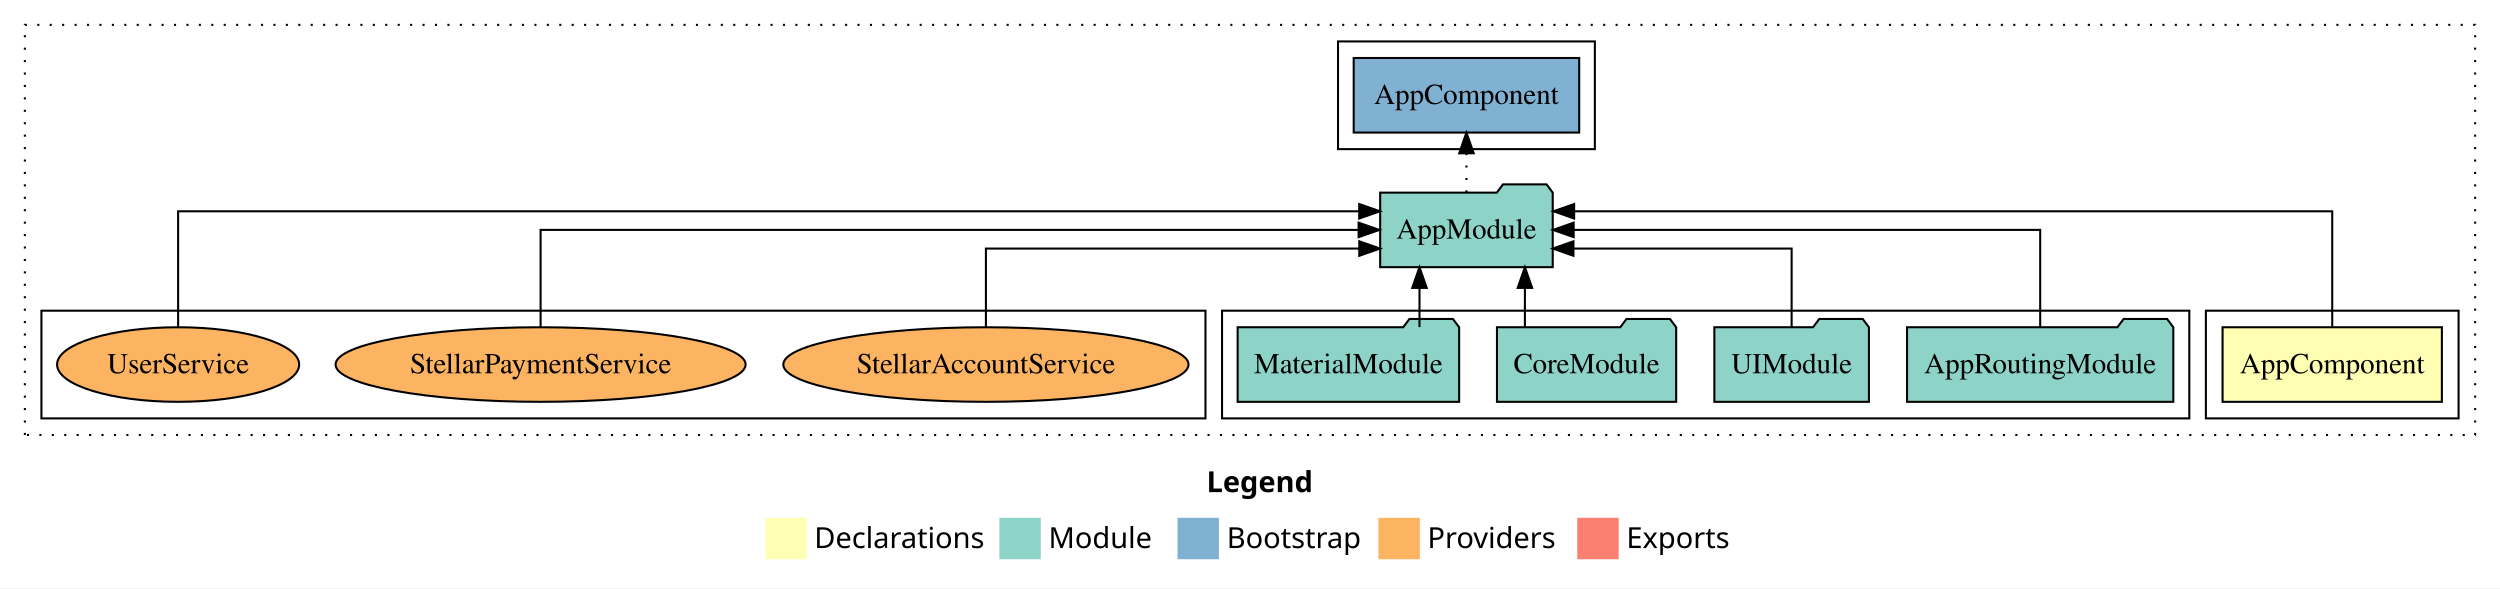
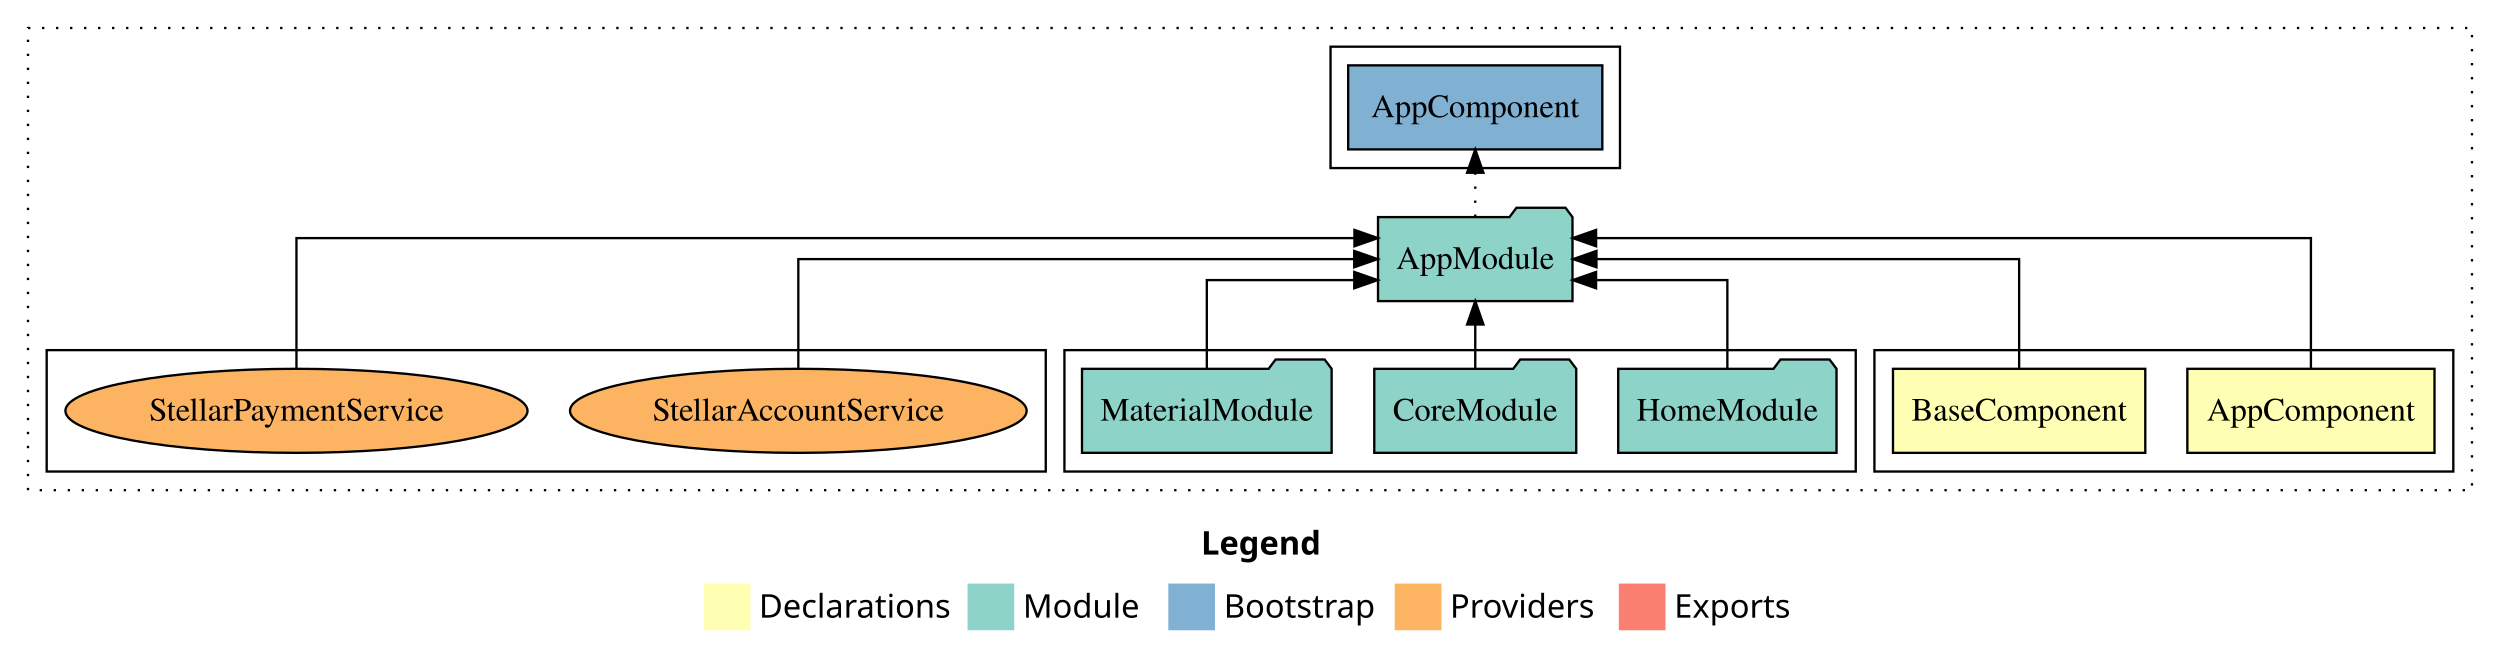
- <svg xmlns="http://www.w3.org/2000/svg" width="1207pt" height="284pt" viewBox="0.00 0.00 1207.00 284.00">
+ <svg xmlns="http://www.w3.org/2000/svg" width="1071pt" height="284pt" viewBox="0.00 0.00 1071.00 284.00">
  <g id="graph0" class="graph" transform="scale(1 1) rotate(0) translate(4 280)">
-     <polygon fill="#ffffff" stroke="transparent" points="-4,4 -4,-280 1203,-280 1203,4 -4,4" />
-     <text text-anchor="start" x="578.509" y="-42.4" font-family="sans-serif" font-weight="bold" font-size="14.00" fill="#000000">Legend</text>
-     <polygon fill="#ffffb3" stroke="transparent" points="365.5,-10 365.5,-30 385.5,-30 385.5,-10 365.5,-10" />
-     <text text-anchor="start" x="389.129" y="-15.4" font-family="sans-serif" font-size="14.00" fill="#000000">  Declarations</text>
-     <polygon fill="#8dd3c7" stroke="transparent" points="478.5,-10 478.5,-30 498.5,-30 498.5,-10 478.5,-10" />
-     <text text-anchor="start" x="502.225" y="-15.4" font-family="sans-serif" font-size="14.00" fill="#000000">  Module</text>
-     <polygon fill="#80b1d3" stroke="transparent" points="564.5,-10 564.5,-30 584.5,-30 584.5,-10 564.5,-10" />
-     <text text-anchor="start" x="588.281" y="-15.4" font-family="sans-serif" font-size="14.00" fill="#000000">  Bootstrap</text>
-     <polygon fill="#fdb462" stroke="transparent" points="661.5,-10 661.5,-30 681.5,-30 681.5,-10 661.5,-10" />
-     <text text-anchor="start" x="685.173" y="-15.4" font-family="sans-serif" font-size="14.00" fill="#000000">  Providers</text>
-     <polygon fill="#fb8072" stroke="transparent" points="757.5,-10 757.5,-30 777.5,-30 777.5,-10 757.5,-10" />
-     <text text-anchor="start" x="781.226" y="-15.4" font-family="sans-serif" font-size="14.00" fill="#000000">  Exports</text>
+     <polygon fill="#ffffff" stroke="transparent" points="-4,4 -4,-280 1067,-280 1067,4 -4,4" />
+     <text text-anchor="start" x="510.509" y="-42.4" font-family="sans-serif" font-weight="bold" font-size="14.00" fill="#000000">Legend</text>
+     <polygon fill="#ffffb3" stroke="transparent" points="297.5,-10 297.5,-30 317.5,-30 317.5,-10 297.5,-10" />
+     <text text-anchor="start" x="321.129" y="-15.4" font-family="sans-serif" font-size="14.00" fill="#000000">  Declarations</text>
+     <polygon fill="#8dd3c7" stroke="transparent" points="410.5,-10 410.5,-30 430.5,-30 430.5,-10 410.5,-10" />
+     <text text-anchor="start" x="434.225" y="-15.4" font-family="sans-serif" font-size="14.00" fill="#000000">  Module</text>
+     <polygon fill="#80b1d3" stroke="transparent" points="496.5,-10 496.5,-30 516.5,-30 516.5,-10 496.5,-10" />
+     <text text-anchor="start" x="520.281" y="-15.4" font-family="sans-serif" font-size="14.00" fill="#000000">  Bootstrap</text>
+     <polygon fill="#fdb462" stroke="transparent" points="593.5,-10 593.5,-30 613.5,-30 613.5,-10 593.5,-10" />
+     <text text-anchor="start" x="617.173" y="-15.4" font-family="sans-serif" font-size="14.00" fill="#000000">  Providers</text>
+     <polygon fill="#fb8072" stroke="transparent" points="689.5,-10 689.5,-30 709.5,-30 709.5,-10 689.5,-10" />
+     <text text-anchor="start" x="713.226" y="-15.4" font-family="sans-serif" font-size="14.00" fill="#000000">  Exports</text>
    <g id="clust1" class="cluster">
-       <polygon fill="none" stroke="#000000" stroke-dasharray="1,5" points="8,-70 8,-268 1191,-268 1191,-70 8,-70" />
+       <polygon fill="none" stroke="#000000" stroke-dasharray="1,5" points="8,-70 8,-268 1055,-268 1055,-70 8,-70" />
    </g>
    <g id="clust2" class="cluster">
-       <polygon fill="none" stroke="#000000" points="1061,-78 1061,-130 1183,-130 1183,-78 1061,-78" />
+       <polygon fill="none" stroke="#000000" points="799,-78 799,-130 1047,-130 1047,-78 799,-78" />
    </g>
-     <g id="clust4" class="cluster">
-       <polygon fill="none" stroke="#000000" points="586,-78 586,-130 1053,-130 1053,-78 586,-78" />
-     </g>
-     <g id="clust6" class="cluster">
-       <polygon fill="none" stroke="#000000" points="642,-208 642,-260 766,-260 766,-208 642,-208" />
+     <g id="clust5" class="cluster">
+       <polygon fill="none" stroke="#000000" points="452,-78 452,-130 791,-130 791,-78 452,-78" />
    </g>
    <g id="clust7" class="cluster">
-       <polygon fill="none" stroke="#000000" points="16,-78 16,-130 578,-130 578,-78 16,-78" />
+       <polygon fill="none" stroke="#000000" points="566,-208 566,-260 690,-260 690,-208 566,-208" />
+     </g>
+     <g id="clust8" class="cluster">
+       <polygon fill="none" stroke="#000000" points="16,-78 16,-130 444,-130 444,-78 16,-78" />
    </g>
    <g id="node1" class="node">
-       <polygon fill="#ffffb3" stroke="#000000" points="1174.94,-122 1069.06,-122 1069.06,-86 1174.94,-86 1174.94,-122" />
-       <text text-anchor="middle" x="1122" y="-99.8" font-family="Times,serif" font-size="14.00" fill="#000000">AppComponent</text>
+       <polygon fill="#ffffb3" stroke="#000000" points="1038.94,-122 933.06,-122 933.06,-86 1038.94,-86 1038.94,-122" />
+       <text text-anchor="middle" x="986" y="-99.8" font-family="Times,serif" font-size="14.00" fill="#000000">AppComponent</text>
+     </g>
+     <g id="node3" class="node">
+       <polygon fill="#8dd3c7" stroke="#000000" points="669.657,-187 666.657,-191 645.657,-191 642.657,-187 586.343,-187 586.343,-151 669.657,-151 669.657,-187" />
+       <text text-anchor="middle" x="628" y="-164.8" font-family="Times,serif" font-size="14.00" fill="#000000">AppModule</text>
+     </g>
+     <g id="edge1" class="edge">
+       <path fill="none" stroke="#000000" d="M986,-122.292C986,-144.206 986,-178 986,-178 986,-178 679.768,-178 679.768,-178" />
+       <polygon fill="#000000" stroke="#000000" points="679.768,-174.5 669.768,-178 679.768,-181.5 679.768,-174.5" />
    </g>
    <g id="node2" class="node">
-       <polygon fill="#8dd3c7" stroke="#000000" points="745.657,-187 742.657,-191 721.657,-191 718.657,-187 662.343,-187 662.343,-151 745.657,-151 745.657,-187" />
-       <text text-anchor="middle" x="704" y="-164.8" font-family="Times,serif" font-size="14.00" fill="#000000">AppModule</text>
+       <polygon fill="#ffffb3" stroke="#000000" points="915.044,-122 806.956,-122 806.956,-86 915.044,-86 915.044,-122" />
+       <text text-anchor="middle" x="861" y="-99.8" font-family="Times,serif" font-size="14.00" fill="#000000">BaseComponent</text>
    </g>
-     <g id="edge1" class="edge">
-       <path fill="none" stroke="#000000" d="M1122,-122.292C1122,-144.206 1122,-178 1122,-178 1122,-178 755.993,-178 755.993,-178" />
-       <polygon fill="#000000" stroke="#000000" points="755.993,-174.5 745.993,-178 755.993,-181.5 755.993,-174.5" />
+     <g id="edge2" class="edge">
+       <path fill="none" stroke="#000000" d="M861,-122.106C861,-141.339 861,-169 861,-169 861,-169 679.925,-169 679.925,-169" />
+       <polygon fill="#000000" stroke="#000000" points="679.925,-165.5 669.925,-169 679.925,-172.5 679.925,-165.5" />
    </g>
    <g id="node7" class="node">
-       <polygon fill="#80b1d3" stroke="#000000" points="758.439,-252 649.561,-252 649.561,-216 758.439,-216 758.439,-252" />
-       <text text-anchor="middle" x="704" y="-229.8" font-family="Times,serif" font-size="14.00" fill="#000000">AppComponent </text>
+       <polygon fill="#80b1d3" stroke="#000000" points="682.439,-252 573.561,-252 573.561,-216 682.439,-216 682.439,-252" />
+       <text text-anchor="middle" x="628" y="-229.8" font-family="Times,serif" font-size="14.00" fill="#000000">AppComponent </text>
    </g>
    <g id="edge6" class="edge">
-       <path fill="none" stroke="#000000" stroke-dasharray="1,5" d="M704,-187.106C704,-187.106 704,-205.991 704,-205.991" />
-       <polygon fill="#000000" stroke="#000000" points="700.5,-205.991 704,-215.991 707.5,-205.991 700.5,-205.991" />
-     </g>
-     <g id="node3" class="node">
-       <polygon fill="#8dd3c7" stroke="#000000" points="1045.274,-122 1042.274,-126 1021.274,-126 1018.274,-122 916.726,-122 916.726,-86 1045.274,-86 1045.274,-122" />
-       <text text-anchor="middle" x="981" y="-99.8" font-family="Times,serif" font-size="14.00" fill="#000000">AppRoutingModule</text>
-     </g>
-     <g id="edge2" class="edge">
-       <path fill="none" stroke="#000000" d="M981,-122.106C981,-141.339 981,-169 981,-169 981,-169 755.77,-169 755.77,-169" />
-       <polygon fill="#000000" stroke="#000000" points="755.77,-165.5 745.77,-169 755.77,-172.5 755.77,-165.5" />
+       <path fill="none" stroke="#000000" stroke-dasharray="1,5" d="M628,-187.106C628,-187.106 628,-205.991 628,-205.991" />
+       <polygon fill="#000000" stroke="#000000" points="624.5,-205.991 628,-215.991 631.5,-205.991 624.5,-205.991" />
    </g>
    <g id="node4" class="node">
-       <polygon fill="#8dd3c7" stroke="#000000" points="898.318,-122 895.318,-126 874.318,-126 871.318,-122 823.682,-122 823.682,-86 898.318,-86 898.318,-122" />
-       <text text-anchor="middle" x="861" y="-99.8" font-family="Times,serif" font-size="14.00" fill="#000000">UIModule</text>
+       <polygon fill="#8dd3c7" stroke="#000000" points="782.762,-122 779.762,-126 758.762,-126 755.762,-122 689.238,-122 689.238,-86 782.762,-86 782.762,-122" />
+       <text text-anchor="middle" x="736" y="-99.8" font-family="Times,serif" font-size="14.00" fill="#000000">HomeModule</text>
    </g>
    <g id="edge3" class="edge">
-       <path fill="none" stroke="#000000" d="M861,-122.027C861,-138.398 861,-160 861,-160 861,-160 755.661,-160 755.661,-160" />
-       <polygon fill="#000000" stroke="#000000" points="755.661,-156.5 745.661,-160 755.661,-163.5 755.661,-156.5" />
+       <path fill="none" stroke="#000000" d="M736,-122.027C736,-138.398 736,-160 736,-160 736,-160 679.756,-160 679.756,-160" />
+       <polygon fill="#000000" stroke="#000000" points="679.756,-156.5 669.756,-160 679.756,-163.5 679.756,-156.5" />
    </g>
    <g id="node5" class="node">
-       <polygon fill="#8dd3c7" stroke="#000000" points="805.262,-122 802.262,-126 781.262,-126 778.262,-122 718.738,-122 718.738,-86 805.262,-86 805.262,-122" />
-       <text text-anchor="middle" x="762" y="-99.8" font-family="Times,serif" font-size="14.00" fill="#000000">CoreModule</text>
+       <polygon fill="#8dd3c7" stroke="#000000" points="671.262,-122 668.262,-126 647.262,-126 644.262,-122 584.738,-122 584.738,-86 671.262,-86 671.262,-122" />
+       <text text-anchor="middle" x="628" y="-99.8" font-family="Times,serif" font-size="14.00" fill="#000000">CoreModule</text>
    </g>
    <g id="edge4" class="edge">
-       <path fill="none" stroke="#000000" d="M732.224,-122.106C732.224,-122.106 732.224,-140.991 732.224,-140.991" />
-       <polygon fill="#000000" stroke="#000000" points="728.724,-140.991 732.224,-150.991 735.724,-140.991 728.724,-140.991" />
+       <path fill="none" stroke="#000000" d="M628,-122.106C628,-122.106 628,-140.991 628,-140.991" />
+       <polygon fill="#000000" stroke="#000000" points="624.5,-140.991 628,-150.991 631.5,-140.991 624.5,-140.991" />
    </g>
    <g id="node6" class="node">
-       <polygon fill="#8dd3c7" stroke="#000000" points="700.471,-122 697.471,-126 676.471,-126 673.471,-122 593.529,-122 593.529,-86 700.471,-86 700.471,-122" />
-       <text text-anchor="middle" x="647" y="-99.8" font-family="Times,serif" font-size="14.00" fill="#000000">MaterialModule</text>
+       <polygon fill="#8dd3c7" stroke="#000000" points="566.471,-122 563.471,-126 542.471,-126 539.471,-122 459.529,-122 459.529,-86 566.471,-86 566.471,-122" />
+       <text text-anchor="middle" x="513" y="-99.8" font-family="Times,serif" font-size="14.00" fill="#000000">MaterialModule</text>
    </g>
    <g id="edge5" class="edge">
-       <path fill="none" stroke="#000000" d="M681.328,-122.106C681.328,-122.106 681.328,-140.991 681.328,-140.991" />
-       <polygon fill="#000000" stroke="#000000" points="677.829,-140.991 681.328,-150.991 684.829,-140.991 677.829,-140.991" />
+       <path fill="none" stroke="#000000" d="M513,-122.027C513,-138.398 513,-160 513,-160 513,-160 576.157,-160 576.157,-160" />
+       <polygon fill="#000000" stroke="#000000" points="576.157,-163.5 586.157,-160 576.157,-156.5 576.157,-163.5" />
    </g>
    <g id="node8" class="node">
-       <ellipse fill="#fdb462" stroke="#000000" cx="472" cy="-104" rx="97.827" ry="18" />
-       <text text-anchor="middle" x="472" y="-99.8" font-family="Times,serif" font-size="14.00" fill="#000000">StellarAccountService</text>
+       <ellipse fill="#fdb462" stroke="#000000" cx="338" cy="-104" rx="97.827" ry="18" />
+       <text text-anchor="middle" x="338" y="-99.8" font-family="Times,serif" font-size="14.00" fill="#000000">StellarAccountService</text>
    </g>
    <g id="edge7" class="edge">
-       <path fill="none" stroke="#000000" d="M472,-122.027C472,-138.398 472,-160 472,-160 472,-160 652.255,-160 652.255,-160" />
-       <polygon fill="#000000" stroke="#000000" points="652.255,-163.5 662.255,-160 652.255,-156.5 652.255,-163.5" />
+       <path fill="none" stroke="#000000" d="M338,-122.106C338,-141.339 338,-169 338,-169 338,-169 576.141,-169 576.141,-169" />
+       <polygon fill="#000000" stroke="#000000" points="576.141,-172.5 586.141,-169 576.141,-165.5 576.141,-172.5" />
    </g>
    <g id="node9" class="node">
-       <ellipse fill="#fdb462" stroke="#000000" cx="257" cy="-104" rx="98.988" ry="18" />
-       <text text-anchor="middle" x="257" y="-99.8" font-family="Times,serif" font-size="14.00" fill="#000000">StellarPaymentService</text>
+       <ellipse fill="#fdb462" stroke="#000000" cx="123" cy="-104" rx="98.988" ry="18" />
+       <text text-anchor="middle" x="123" y="-99.8" font-family="Times,serif" font-size="14.00" fill="#000000">StellarPaymentService</text>
    </g>
    <g id="edge8" class="edge">
-       <path fill="none" stroke="#000000" d="M257,-122.106C257,-141.339 257,-169 257,-169 257,-169 651.947,-169 651.947,-169" />
-       <polygon fill="#000000" stroke="#000000" points="651.947,-172.5 661.947,-169 651.947,-165.5 651.947,-172.5" />
-     </g>
-     <g id="node10" class="node">
-       <ellipse fill="#fdb462" stroke="#000000" cx="82" cy="-104" rx="58.441" ry="18" />
-       <text text-anchor="middle" x="82" y="-99.8" font-family="Times,serif" font-size="14.00" fill="#000000">UserService</text>
-     </g>
-     <g id="edge9" class="edge">
-       <path fill="none" stroke="#000000" d="M82,-122.292C82,-144.206 82,-178 82,-178 82,-178 652.223,-178 652.223,-178" />
-       <polygon fill="#000000" stroke="#000000" points="652.223,-181.5 662.223,-178 652.223,-174.5 652.223,-181.5" />
+       <path fill="none" stroke="#000000" d="M123,-122.292C123,-144.206 123,-178 123,-178 123,-178 576.244,-178 576.244,-178" />
+       <polygon fill="#000000" stroke="#000000" points="576.244,-181.5 586.244,-178 576.244,-174.5 576.244,-181.5" />
    </g>
  </g>
</svg>
